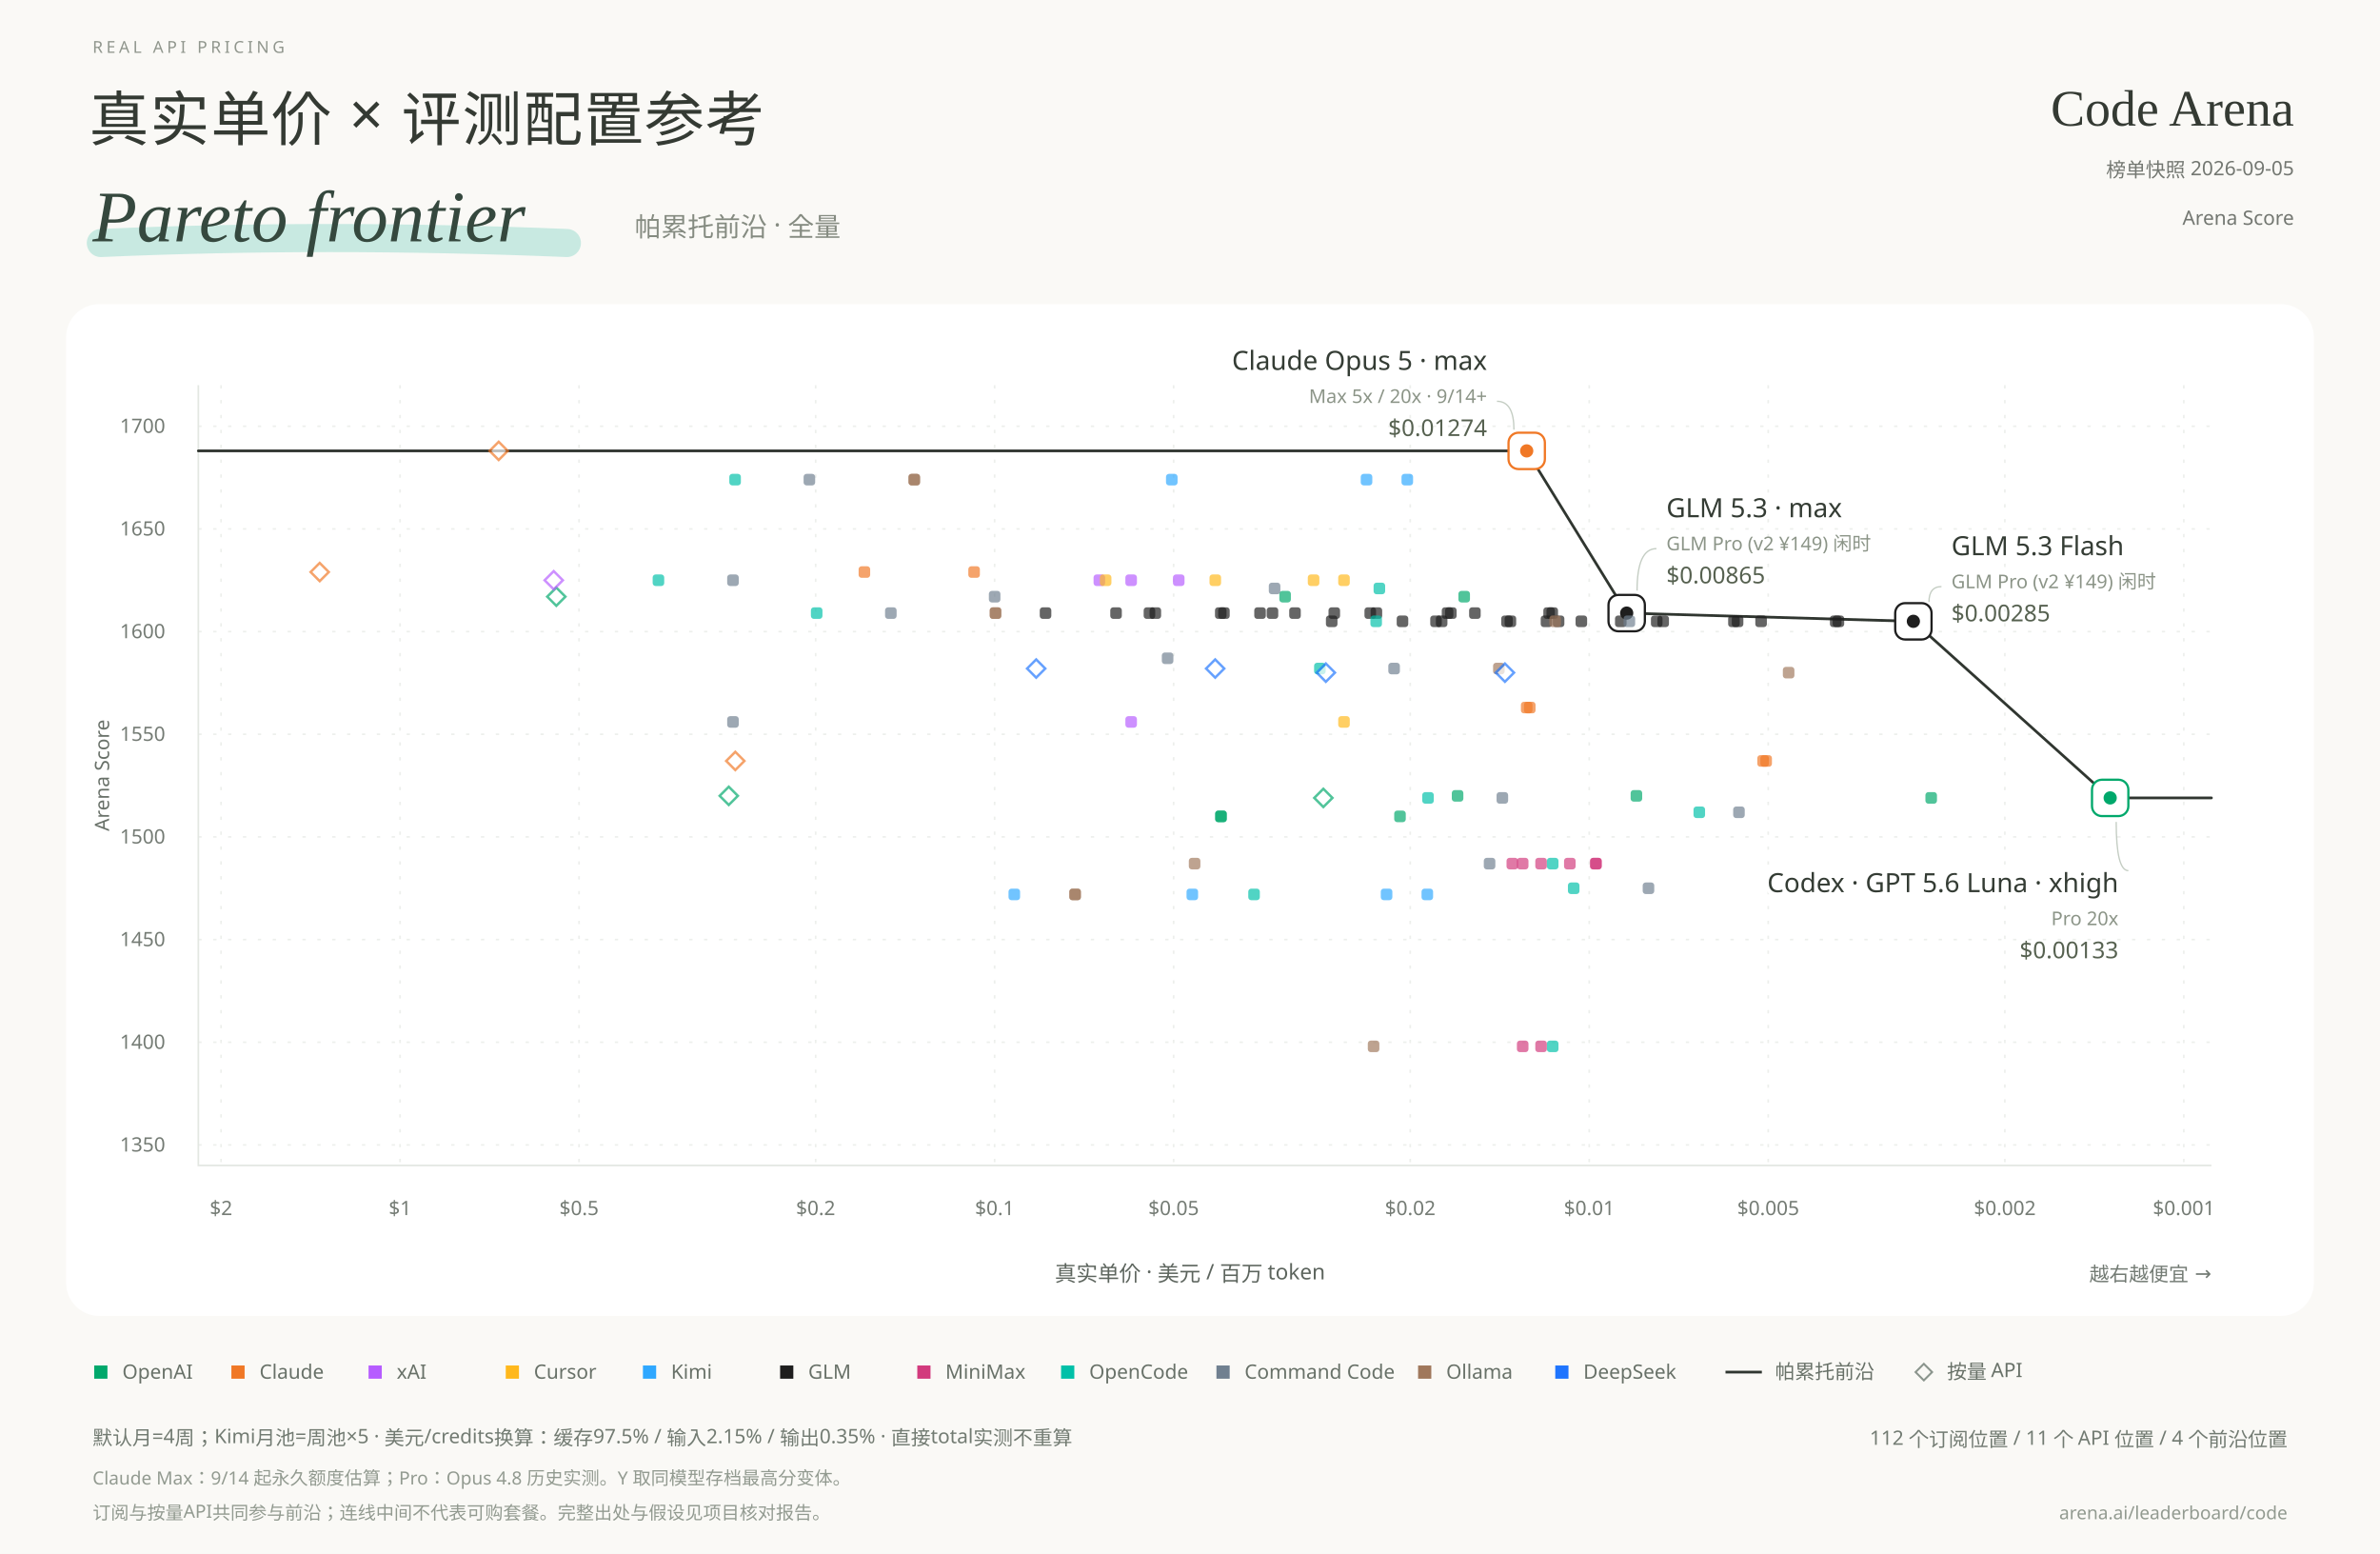
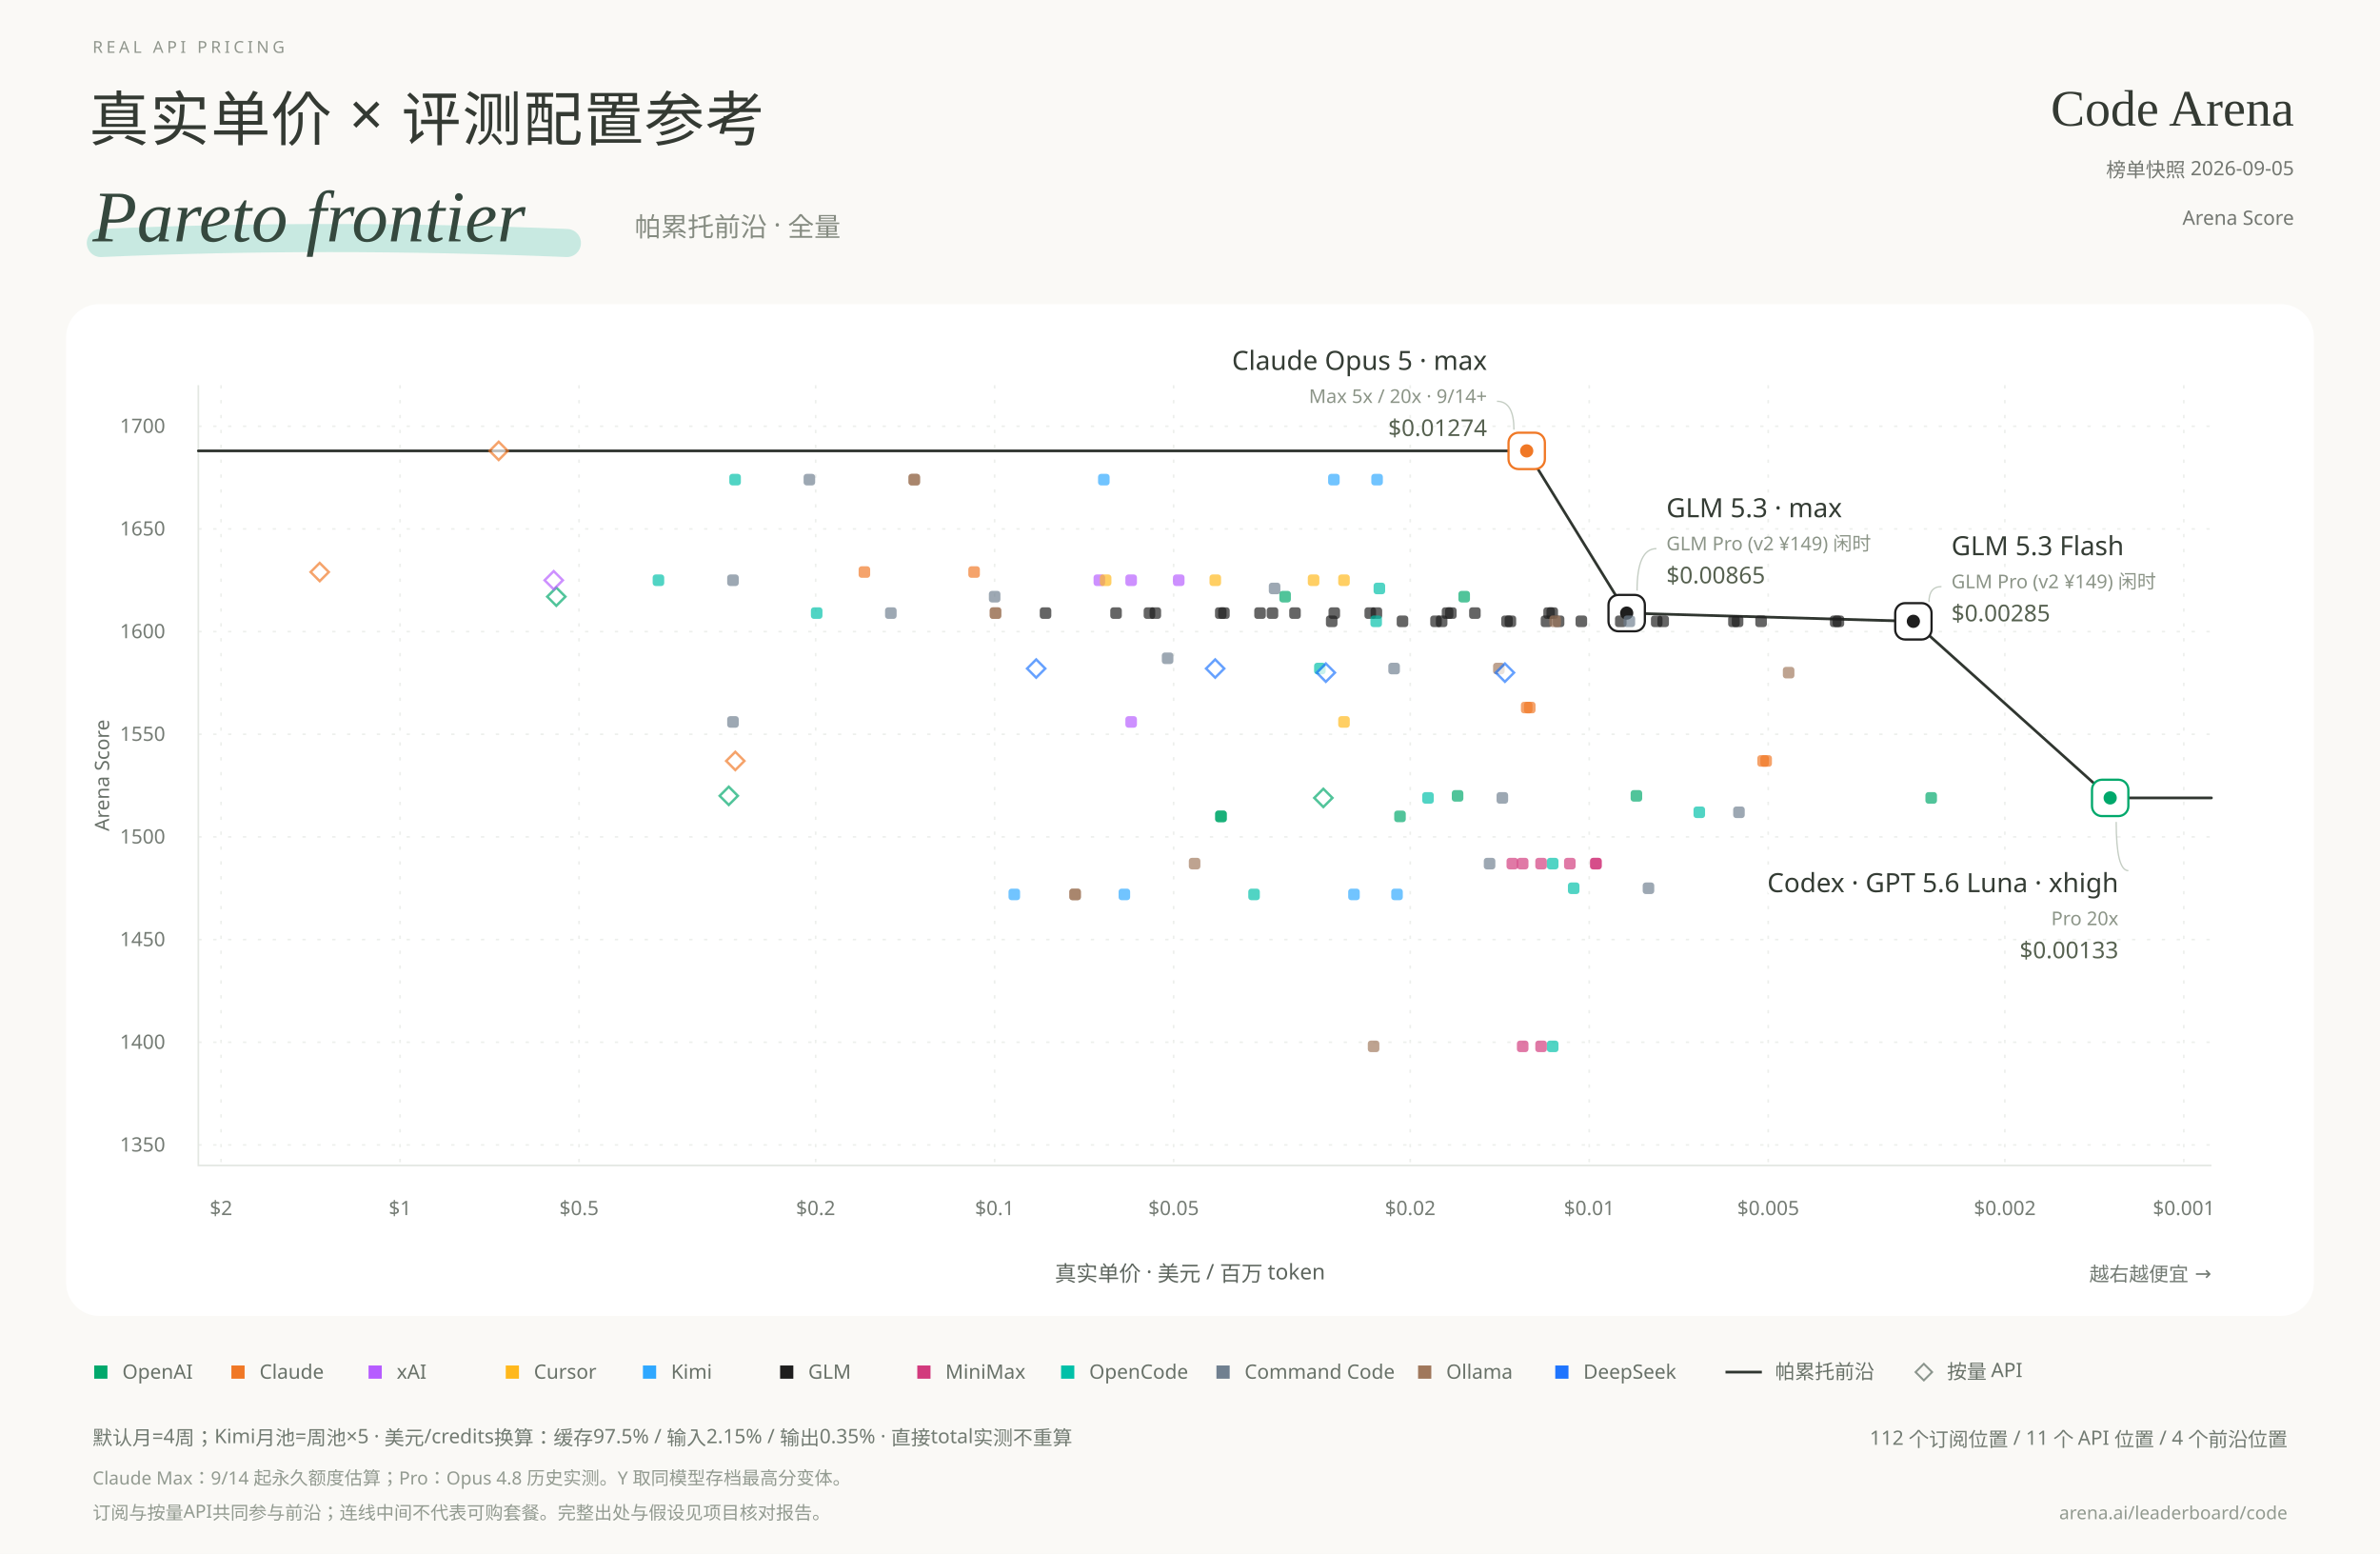
<svg xmlns="http://www.w3.org/2000/svg" width="1440" height="940" viewBox="0 0 1440 940" role="img" aria-labelledby="title desc">
  <style>text{font-family:"Microsoft YaHei","Segoe UI",sans-serif} .serif{font-family:"Times New Roman",serif} .number{font-family:"Segoe UI",sans-serif;font-variant-numeric:tabular-nums} .label-name{paint-order:stroke;stroke:#fff;stroke-width:5px;stroke-linejoin:round} .point:hover{opacity:1}</style>
  <rect width="1440" height="940" fill="#FAF9F6" />
  <text x="56.000" y="32.000" font-size="10" fill="#90968D" text-anchor="start" font-weight="400" letter-spacing="2.1">REAL API PRICING</text>
  <text x="54.000" y="85.000" font-size="36" fill="#343A33" text-anchor="start" font-weight="300" letter-spacing=".8">真实单价 × 评测配置参考</text>
  <path d="M61 147 Q197 141 343 147" stroke="#9FDDD0" stroke-width="17" stroke-linecap="round" opacity=".55" fill="none" />
  <text x="56.000" y="146.000" font-size="44" fill="#35483E" text-anchor="start" font-weight="400" class="serif" font-style="italic">Pareto frontier</text>
  <text x="384.000" y="143.000" font-size="16" fill="#858B81" text-anchor="start" font-weight="300">帕累托前沿 · 全量</text>
  <text x="1388.000" y="76.000" font-size="31" fill="#343A33" text-anchor="end" font-weight="400" class="serif">Code Arena</text>
  <text x="1388.000" y="107.000" font-size="12" fill="#737771" text-anchor="end" font-weight="400">榜单快照  2026-09-05</text>
  <text x="1388.000" y="136.000" font-size="12" fill="#737771" text-anchor="end" font-weight="400">Arena Score</text>
  <rect x="40" y="184" width="1360" height="612" rx="20" fill="#FFFFFF" />
  <path d="M1321.304 233V705" stroke="#E8EBE7" stroke-dasharray="2 7" opacity=".8" />
  <text x="1321.304" y="735.000" font-size="12" fill="#747B74" text-anchor="middle" font-weight="400" class="number">$0.001</text>
  <path d="M1213.008 233V705" stroke="#E8EBE7" stroke-dasharray="2 7" opacity=".8" />
  <text x="1213.008" y="735.000" font-size="12" fill="#747B74" text-anchor="middle" font-weight="400" class="number">$0.002</text>
  <path d="M1069.848 233V705" stroke="#E8EBE7" stroke-dasharray="2 7" opacity=".8" />
  <text x="1069.848" y="735.000" font-size="12" fill="#747B74" text-anchor="middle" font-weight="400" class="number">$0.005</text>
  <path d="M961.552 233V705" stroke="#E8EBE7" stroke-dasharray="2 7" opacity=".8" />
  <text x="961.552" y="735.000" font-size="12" fill="#747B74" text-anchor="middle" font-weight="400" class="number">$0.01</text>
  <path d="M853.255 233V705" stroke="#E8EBE7" stroke-dasharray="2 7" opacity=".8" />
  <text x="853.255" y="735.000" font-size="12" fill="#747B74" text-anchor="middle" font-weight="400" class="number">$0.02</text>
  <path d="M710.095 233V705" stroke="#E8EBE7" stroke-dasharray="2 7" opacity=".8" />
  <text x="710.095" y="735.000" font-size="12" fill="#747B74" text-anchor="middle" font-weight="400" class="number">$0.05</text>
  <path d="M601.799 233V705" stroke="#E8EBE7" stroke-dasharray="2 7" opacity=".8" />
  <text x="601.799" y="735.000" font-size="12" fill="#747B74" text-anchor="middle" font-weight="400" class="number">$0.1</text>
  <path d="M493.503 233V705" stroke="#E8EBE7" stroke-dasharray="2 7" opacity=".8" />
  <text x="493.503" y="735.000" font-size="12" fill="#747B74" text-anchor="middle" font-weight="400" class="number">$0.2</text>
  <path d="M350.343 233V705" stroke="#E8EBE7" stroke-dasharray="2 7" opacity=".8" />
  <text x="350.343" y="735.000" font-size="12" fill="#747B74" text-anchor="middle" font-weight="400" class="number">$0.5</text>
  <path d="M242.047 233V705" stroke="#E8EBE7" stroke-dasharray="2 7" opacity=".8" />
  <text x="242.047" y="735.000" font-size="12" fill="#747B74" text-anchor="middle" font-weight="400" class="number">$1</text>
  <path d="M133.751 233V705" stroke="#E8EBE7" stroke-dasharray="2 7" opacity=".8" />
  <text x="133.751" y="735.000" font-size="12" fill="#747B74" text-anchor="middle" font-weight="400" class="number">$2</text>
  <path d="M120 692.579H1338" stroke="#E8EBE7" stroke-dasharray="2 7" opacity=".8" />
  <text x="100.000" y="696.579" font-size="12" fill="#747B74" text-anchor="end" font-weight="400" class="number">1350</text>
  <path d="M120 630.474H1338" stroke="#E8EBE7" stroke-dasharray="2 7" opacity=".8" />
  <text x="100.000" y="634.474" font-size="12" fill="#747B74" text-anchor="end" font-weight="400" class="number">1400</text>
  <path d="M120 568.368H1338" stroke="#E8EBE7" stroke-dasharray="2 7" opacity=".8" />
  <text x="100.000" y="572.368" font-size="12" fill="#747B74" text-anchor="end" font-weight="400" class="number">1450</text>
  <path d="M120 506.263H1338" stroke="#E8EBE7" stroke-dasharray="2 7" opacity=".8" />
  <text x="100.000" y="510.263" font-size="12" fill="#747B74" text-anchor="end" font-weight="400" class="number">1500</text>
  <path d="M120 444.158H1338" stroke="#E8EBE7" stroke-dasharray="2 7" opacity=".8" />
  <text x="100.000" y="448.158" font-size="12" fill="#747B74" text-anchor="end" font-weight="400" class="number">1550</text>
  <path d="M120 382.053H1338" stroke="#E8EBE7" stroke-dasharray="2 7" opacity=".8" />
  <text x="100.000" y="386.053" font-size="12" fill="#747B74" text-anchor="end" font-weight="400" class="number">1600</text>
  <path d="M120 319.947H1338" stroke="#E8EBE7" stroke-dasharray="2 7" opacity=".8" />
  <text x="100.000" y="323.947" font-size="12" fill="#747B74" text-anchor="end" font-weight="400" class="number">1650</text>
  <path d="M120 257.842H1338" stroke="#E8EBE7" stroke-dasharray="2 7" opacity=".8" />
  <text x="100.000" y="261.842" font-size="12" fill="#747B74" text-anchor="end" font-weight="400" class="number">1700</text>
  <path d="M120 233V705H1338" fill="none" stroke="#E3E7E2" />
  <text x="66.000" y="469.000" font-size="12" fill="#697169" text-anchor="middle" font-weight="400" transform="rotate(-90 66 469.0)">Arena Score</text>
  <text x="720.000" y="775.000" font-size="13" fill="#5D655E" text-anchor="middle" font-weight="400">真实单价 · 美元 / 百万 token</text>
  <text x="1338.000" y="775.000" font-size="12" fill="#737B74" text-anchor="end" font-weight="400">越右越便宜 →</text>
  <path id="frontier" d="M120.000,272.747 L923.717,272.747 L984.210,370.874 L1157.672,375.842 L1276.748,482.663 L1338.000,482.663" fill="none" stroke="#303630" stroke-width="1.65" stroke-linecap="round" stroke-linejoin="round" />
  <g class="point" data-billing="subscription" data-frontier="false" data-price="0.03247" data-score="1617" data-x="777.545" data-y="360.937" transform="translate(777.545 360.937)">
    <rect x="-3.5" y="-3.5" width="7" height="7" rx="1.8" fill="#00A86B" opacity=".68" />
  </g>
  <g class="point" data-billing="subscription" data-frontier="false" data-price="0.01623" data-score="1617" data-x="885.889" data-y="360.937" transform="translate(885.889 360.937)">
    <rect x="-3.5" y="-3.5" width="7" height="7" rx="1.8" fill="#00A86B" opacity=".68" />
  </g>
  <g class="point" data-billing="subscription" data-frontier="false" data-price="0.00266" data-score="1519" data-x="1168.452" data-y="482.663" transform="translate(1168.452 482.663)">
    <rect x="-3.5" y="-3.5" width="7" height="7" rx="1.8" fill="#00A86B" opacity=".68" />
  </g>
  <g class="point" data-billing="subscription" data-frontier="true" data-price="0.00133" data-score="1519" data-x="1276.748" data-y="482.663" transform="translate(1276.748 482.663)">
    <rect x="-11" y="-11" width="22" height="22" rx="6" fill="#FFF" stroke="#00A86B" stroke-width="1.35" />
    <circle r="4" fill="#00A86B" />
  </g>
  <g class="point" data-billing="subscription" data-frontier="false" data-price="0.01259" data-score="1563" data-x="925.567" data-y="428.011" transform="translate(925.567 428.011)">
    <rect x="-3.5" y="-3.5" width="7" height="7" rx="1.8" fill="#F07826" opacity=".68" />
  </g>
  <g class="point" data-billing="subscription" data-frontier="true" data-price="0.01274" data-score="1688" data-x="923.717" data-y="272.747" transform="translate(923.717 272.747)">
    <rect x="-11" y="-11" width="22" height="22" rx="6" fill="#FFF" stroke="#F07826" stroke-width="1.35" />
    <circle r="4" fill="#F07826" />
  </g>
  <g class="point" data-billing="subscription" data-frontier="false" data-price="0.05894" data-score="1625" data-x="684.395" data-y="351.000" transform="translate(684.395 351.000)">
    <rect x="-3.5" y="-3.5" width="7" height="7" rx="1.8" fill="#B65CFF" opacity=".68" />
  </g>
  <g class="point" data-billing="subscription" data-frontier="false" data-price="0.04902" data-score="1625" data-x="713.188" data-y="351.000" transform="translate(713.188 351.000)">
    <rect x="-3.5" y="-3.5" width="7" height="7" rx="1.8" fill="#B65CFF" opacity=".68" />
  </g>
  <g class="point" data-billing="subscription" data-frontier="false" data-price="0.06667" data-score="1625" data-x="665.141" data-y="351.000" transform="translate(665.141 351.000)">
    <rect x="-3.5" y="-3.5" width="7" height="7" rx="1.8" fill="#B65CFF" opacity=".68" />
  </g>
  <g class="point" data-billing="subscription" data-frontier="false" data-price="0.02585" data-score="1625" data-x="813.168" data-y="351.000" transform="translate(813.168 351.000)">
    <rect x="-3.5" y="-3.5" width="7" height="7" rx="1.8" fill="#FFB81C" opacity=".68" />
  </g>
  <g class="point" data-billing="subscription" data-frontier="false" data-price="0.06506" data-score="1625" data-x="668.960" data-y="351.000" transform="translate(668.960 351.000)">
    <rect x="-3.5" y="-3.5" width="7" height="7" rx="1.8" fill="#FFB81C" opacity=".68" />
  </g>
  <g class="point" data-billing="subscription" data-frontier="false" data-price="0.04255" data-score="1625" data-x="735.303" data-y="351.000" transform="translate(735.303 351.000)">
    <rect x="-3.5" y="-3.5" width="7" height="7" rx="1.8" fill="#FFB81C" opacity=".68" />
  </g>
  <g class="point" data-billing="subscription" data-frontier="false" data-price="0.02908" data-score="1625" data-x="794.772" data-y="351.000" transform="translate(794.772 351.000)">
    <rect x="-3.5" y="-3.5" width="7" height="7" rx="1.8" fill="#FFB81C" opacity=".68" />
  </g>
-   <g class="point" data-billing="subscription" data-frontier="false" data-price="0.02023" data-score="1674" data-x="851.469" data-y="290.137" transform="translate(851.469 290.137)">
-     <rect x="-3.5" y="-3.5" width="7" height="7" rx="1.8" fill="#2FA8FF" opacity=".68" />
-   </g>
-   <g class="point" data-billing="subscription" data-frontier="false" data-price="0.05036" data-score="1674" data-x="708.975" data-y="290.137" transform="translate(708.975 290.137)">
-     <rect x="-3.5" y="-3.5" width="7" height="7" rx="1.8" fill="#2FA8FF" opacity=".68" />
-   </g>
-   <g class="point" data-billing="subscription" data-frontier="false" data-price="0.02369" data-score="1674" data-x="826.801" data-y="290.137" transform="translate(826.801 290.137)">
-     <rect x="-3.5" y="-3.5" width="7" height="7" rx="1.8" fill="#2FA8FF" opacity=".68" />
-   </g>
-   <g class="point" data-billing="subscription" data-frontier="false" data-price="0.01872" data-score="1472" data-x="863.589" data-y="541.042" transform="translate(863.589 541.042)">
-     <rect x="-3.5" y="-3.5" width="7" height="7" rx="1.8" fill="#2FA8FF" opacity=".68" />
-   </g>
-   <g class="point" data-billing="subscription" data-frontier="false" data-price="0.04651" data-score="1472" data-x="721.400" data-y="541.042" transform="translate(721.400 541.042)">
+   <g class="point" data-billing="subscription" data-frontier="false" data-price="0.02688" data-score="1674" data-x="807.063" data-y="290.137" transform="translate(807.063 290.137)">
+     <rect x="-3.5" y="-3.5" width="7" height="7" rx="1.8" fill="#2FA8FF" opacity=".68" />
+   </g>
+   <g class="point" data-billing="subscription" data-frontier="false" data-price="0.06552" data-score="1674" data-x="667.859" data-y="290.137" transform="translate(667.859 290.137)">
+     <rect x="-3.5" y="-3.5" width="7" height="7" rx="1.8" fill="#2FA8FF" opacity=".68" />
+   </g>
+   <g class="point" data-billing="subscription" data-frontier="false" data-price="0.02274" data-score="1674" data-x="833.195" data-y="290.137" transform="translate(833.195 290.137)">
+     <rect x="-3.5" y="-3.5" width="7" height="7" rx="1.8" fill="#2FA8FF" opacity=".68" />
+   </g>
+   <g class="point" data-billing="subscription" data-frontier="false" data-price="0.02487" data-score="1472" data-x="819.206" data-y="541.042" transform="translate(819.206 541.042)">
+     <rect x="-3.5" y="-3.5" width="7" height="7" rx="1.8" fill="#2FA8FF" opacity=".68" />
+   </g>
+   <g class="point" data-billing="subscription" data-frontier="false" data-price="0.06051" data-score="1472" data-x="680.287" data-y="541.042" transform="translate(680.287 541.042)">
    <rect x="-3.5" y="-3.5" width="7" height="7" rx="1.8" fill="#2FA8FF" opacity=".68" />
  </g>
  <g class="point" data-billing="subscription" data-frontier="false" data-price="0.09267" data-score="1472" data-x="613.693" data-y="541.042" transform="translate(613.693 541.042)">
    <rect x="-3.5" y="-3.5" width="7" height="7" rx="1.8" fill="#2FA8FF" opacity=".68" />
  </g>
-   <g class="point" data-billing="subscription" data-frontier="false" data-price="0.02192" data-score="1472" data-x="838.933" data-y="541.042" transform="translate(838.933 541.042)">
+   <g class="point" data-billing="subscription" data-frontier="false" data-price="0.02105" data-score="1472" data-x="845.261" data-y="541.042" transform="translate(845.261 541.042)">
    <rect x="-3.5" y="-3.5" width="7" height="7" rx="1.8" fill="#2FA8FF" opacity=".68" />
  </g>
  <g class="point" data-billing="subscription" data-frontier="false" data-price="0.08211" data-score="1609" data-x="632.595" data-y="370.874" transform="translate(632.595 370.874)">
    <rect x="-3.5" y="-3.5" width="7" height="7" rx="1.8" fill="#1E1E1E" opacity=".68" />
  </g>
  <g class="point" data-billing="subscription" data-frontier="false" data-price="0.05491" data-score="1609" data-x="695.460" data-y="370.874" transform="translate(695.460 370.874)">
    <rect x="-3.5" y="-3.5" width="7" height="7" rx="1.8" fill="#1E1E1E" opacity=".68" />
  </g>
  <g class="point" data-billing="subscription" data-frontier="false" data-price="0.04115" data-score="1609" data-x="740.531" data-y="370.874" transform="translate(740.531 370.874)">
    <rect x="-3.5" y="-3.5" width="7" height="7" rx="1.8" fill="#1E1E1E" opacity=".68" />
  </g>
  <g class="point" data-billing="subscription" data-frontier="false" data-price="0.02711" data-score="1605" data-x="805.732" data-y="375.842" transform="translate(805.732 375.842)">
    <rect x="-3.5" y="-3.5" width="7" height="7" rx="1.8" fill="#1E1E1E" opacity=".68" />
  </g>
  <g class="point" data-billing="subscription" data-frontier="false" data-price="0.0181" data-score="1605" data-x="868.851" data-y="375.842" transform="translate(868.851 375.842)">
    <rect x="-3.5" y="-3.5" width="7" height="7" rx="1.8" fill="#1E1E1E" opacity=".68" />
  </g>
  <g class="point" data-billing="subscription" data-frontier="false" data-price="0.01357" data-score="1605" data-x="913.856" data-y="375.842" transform="translate(913.856 375.842)">
    <rect x="-3.5" y="-3.5" width="7" height="7" rx="1.8" fill="#1E1E1E" opacity=".68" />
  </g>
  <g class="point" data-billing="subscription" data-frontier="false" data-price="0.0341" data-score="1609" data-x="769.892" data-y="370.874" transform="translate(769.892 370.874)">
    <rect x="-3.5" y="-3.5" width="7" height="7" rx="1.8" fill="#1E1E1E" opacity=".68" />
  </g>
  <g class="point" data-billing="subscription" data-frontier="false" data-price="0.0228" data-score="1609" data-x="832.784" data-y="370.874" transform="translate(832.784 370.874)">
    <rect x="-3.5" y="-3.5" width="7" height="7" rx="1.8" fill="#1E1E1E" opacity=".68" />
  </g>
  <g class="point" data-billing="subscription" data-frontier="false" data-price="0.01709" data-score="1609" data-x="877.822" data-y="370.874" transform="translate(877.822 370.874)">
    <rect x="-3.5" y="-3.5" width="7" height="7" rx="1.8" fill="#1E1E1E" opacity=".68" />
  </g>
  <g class="point" data-billing="subscription" data-frontier="false" data-price="0.01126" data-score="1605" data-x="943.010" data-y="375.842" transform="translate(943.010 375.842)">
    <rect x="-3.5" y="-3.5" width="7" height="7" rx="1.8" fill="#1E1E1E" opacity=".68" />
  </g>
  <g class="point" data-billing="subscription" data-frontier="false" data-price="0.00751" data-score="1605" data-x="1006.290" data-y="375.842" transform="translate(1006.290 375.842)">
    <rect x="-3.5" y="-3.5" width="7" height="7" rx="1.8" fill="#1E1E1E" opacity=".68" />
  </g>
  <g class="point" data-billing="subscription" data-frontier="false" data-price="0.00563" data-score="1605" data-x="1051.307" data-y="375.842" transform="translate(1051.307 375.842)">
    <rect x="-3.5" y="-3.5" width="7" height="7" rx="1.8" fill="#1E1E1E" opacity=".68" />
  </g>
  <g class="point" data-billing="subscription" data-frontier="false" data-price="0.06249" data-score="1609" data-x="675.257" data-y="370.874" transform="translate(675.257 370.874)">
    <rect x="-3.5" y="-3.5" width="7" height="7" rx="1.8" fill="#1E1E1E" opacity=".68" />
  </g>
  <g class="point" data-billing="subscription" data-frontier="false" data-price="0.04166" data-score="1609" data-x="738.606" data-y="370.874" transform="translate(738.606 370.874)">
    <rect x="-3.5" y="-3.5" width="7" height="7" rx="1.8" fill="#1E1E1E" opacity=".68" />
  </g>
  <g class="point" data-billing="subscription" data-frontier="false" data-price="0.03125" data-score="1609" data-x="783.528" data-y="370.874" transform="translate(783.528 370.874)">
    <rect x="-3.5" y="-3.5" width="7" height="7" rx="1.8" fill="#1E1E1E" opacity=".68" />
  </g>
  <g class="point" data-billing="subscription" data-frontier="false" data-price="0.02061" data-score="1605" data-x="848.561" data-y="375.842" transform="translate(848.561 375.842)">
    <rect x="-3.5" y="-3.5" width="7" height="7" rx="1.8" fill="#1E1E1E" opacity=".68" />
  </g>
  <g class="point" data-billing="subscription" data-frontier="false" data-price="0.01375" data-score="1605" data-x="911.797" data-y="375.842" transform="translate(911.797 375.842)">
    <rect x="-3.5" y="-3.5" width="7" height="7" rx="1.8" fill="#1E1E1E" opacity=".68" />
  </g>
  <g class="point" data-billing="subscription" data-frontier="false" data-price="0.01031" data-score="1605" data-x="956.782" data-y="375.842" transform="translate(956.782 375.842)">
    <rect x="-3.5" y="-3.5" width="7" height="7" rx="1.8" fill="#1E1E1E" opacity=".68" />
  </g>
  <g class="point" data-billing="subscription" data-frontier="false" data-price="0.01731" data-score="1609" data-x="875.824" data-y="370.874" transform="translate(875.824 370.874)">
    <rect x="-3.5" y="-3.5" width="7" height="7" rx="1.8" fill="#1E1E1E" opacity=".68" />
  </g>
  <g class="point" data-billing="subscription" data-frontier="false" data-price="0.01154" data-score="1609" data-x="939.173" data-y="370.874" transform="translate(939.173 370.874)">
    <rect x="-3.5" y="-3.5" width="7" height="7" rx="1.8" fill="#1E1E1E" opacity=".68" />
  </g>
  <g class="point" data-billing="subscription" data-frontier="true" data-price="0.00865" data-score="1609" data-x="984.210" data-y="370.874" transform="translate(984.210 370.874)">
    <rect x="-11" y="-11" width="22" height="22" rx="6" fill="#FFF" stroke="#1E1E1E" stroke-width="1.35" />
    <circle r="4" fill="#1E1E1E" />
  </g>
  <g class="point" data-billing="subscription" data-frontier="false" data-price="0.00571" data-score="1605" data-x="1049.102" data-y="375.842" transform="translate(1049.102 375.842)">
    <rect x="-3.5" y="-3.5" width="7" height="7" rx="1.8" fill="#1E1E1E" opacity=".68" />
  </g>
  <g class="point" data-billing="subscription" data-frontier="false" data-price="0.00381" data-score="1605" data-x="1112.315" data-y="375.842" transform="translate(1112.315 375.842)">
    <rect x="-3.5" y="-3.5" width="7" height="7" rx="1.8" fill="#1E1E1E" opacity=".68" />
  </g>
  <g class="point" data-billing="subscription" data-frontier="true" data-price="0.00285" data-score="1605" data-x="1157.672" data-y="375.842" transform="translate(1157.672 375.842)">
    <rect x="-11" y="-11" width="22" height="22" rx="6" fill="#FFF" stroke="#1E1E1E" stroke-width="1.35" />
    <circle r="4" fill="#1E1E1E" />
  </g>
  <g class="point" data-billing="subscription" data-frontier="false" data-price="0.05367" data-score="1609" data-x="699.029" data-y="370.874" transform="translate(699.029 370.874)">
    <rect x="-3.5" y="-3.5" width="7" height="7" rx="1.8" fill="#1E1E1E" opacity=".68" />
  </g>
  <g class="point" data-billing="subscription" data-frontier="false" data-price="0.03578" data-score="1609" data-x="762.378" data-y="370.874" transform="translate(762.378 370.874)">
    <rect x="-3.5" y="-3.5" width="7" height="7" rx="1.8" fill="#1E1E1E" opacity=".68" />
  </g>
  <g class="point" data-billing="subscription" data-frontier="false" data-price="0.02684" data-score="1609" data-x="807.296" data-y="370.874" transform="translate(807.296 370.874)">
    <rect x="-3.5" y="-3.5" width="7" height="7" rx="1.8" fill="#1E1E1E" opacity=".68" />
  </g>
  <g class="point" data-billing="subscription" data-frontier="false" data-price="0.01771" data-score="1605" data-x="872.254" data-y="375.842" transform="translate(872.254 375.842)">
    <rect x="-3.5" y="-3.5" width="7" height="7" rx="1.8" fill="#1E1E1E" opacity=".68" />
  </g>
  <g class="point" data-billing="subscription" data-frontier="false" data-price="0.0118" data-score="1605" data-x="935.692" data-y="375.842" transform="translate(935.692 375.842)">
    <rect x="-3.5" y="-3.5" width="7" height="7" rx="1.8" fill="#1E1E1E" opacity=".68" />
  </g>
  <g class="point" data-billing="subscription" data-frontier="false" data-price="0.00885" data-score="1605" data-x="980.639" data-y="375.842" transform="translate(980.639 375.842)">
    <rect x="-3.5" y="-3.5" width="7" height="7" rx="1.8" fill="#1E1E1E" opacity=".68" />
  </g>
  <g class="point" data-billing="subscription" data-frontier="false" data-price="0.02335" data-score="1609" data-x="829.059" data-y="370.874" transform="translate(829.059 370.874)">
    <rect x="-3.5" y="-3.5" width="7" height="7" rx="1.8" fill="#1E1E1E" opacity=".68" />
  </g>
  <g class="point" data-billing="subscription" data-frontier="false" data-price="0.01557" data-score="1609" data-x="892.375" data-y="370.874" transform="translate(892.375 370.874)">
    <rect x="-3.5" y="-3.5" width="7" height="7" rx="1.8" fill="#1E1E1E" opacity=".68" />
  </g>
  <g class="point" data-billing="subscription" data-frontier="false" data-price="0.01168" data-score="1609" data-x="937.289" data-y="370.874" transform="translate(937.289 370.874)">
    <rect x="-3.5" y="-3.5" width="7" height="7" rx="1.8" fill="#1E1E1E" opacity=".68" />
  </g>
  <g class="point" data-billing="subscription" data-frontier="false" data-price="0.0077" data-score="1605" data-x="1002.387" data-y="375.842" transform="translate(1002.387 375.842)">
    <rect x="-3.5" y="-3.5" width="7" height="7" rx="1.8" fill="#1E1E1E" opacity=".68" />
  </g>
  <g class="point" data-billing="subscription" data-frontier="false" data-price="0.00514" data-score="1605" data-x="1065.533" data-y="375.842" transform="translate(1065.533 375.842)">
    <rect x="-3.5" y="-3.5" width="7" height="7" rx="1.8" fill="#1E1E1E" opacity=".68" />
  </g>
  <g class="point" data-billing="subscription" data-frontier="false" data-price="0.00385" data-score="1605" data-x="1110.683" data-y="375.842" transform="translate(1110.683 375.842)">
    <rect x="-3.5" y="-3.5" width="7" height="7" rx="1.8" fill="#1E1E1E" opacity=".68" />
  </g>
  <g class="point" data-billing="subscription" data-frontier="false" data-price="0.01205" data-score="1487" data-x="932.416" data-y="522.411" transform="translate(932.416 522.411)">
    <rect x="-3.5" y="-3.5" width="7" height="7" rx="1.8" fill="#D23A7D" opacity=".68" />
  </g>
  <g class="point" data-billing="subscription" data-frontier="false" data-price="0.00975" data-score="1487" data-x="965.507" data-y="522.411" transform="translate(965.507 522.411)">
    <rect x="-3.5" y="-3.5" width="7" height="7" rx="1.8" fill="#D23A7D" opacity=".68" />
  </g>
  <g class="point" data-billing="subscription" data-frontier="false" data-price="0.00974" data-score="1487" data-x="965.667" data-y="522.411" transform="translate(965.667 522.411)">
    <rect x="-3.5" y="-3.5" width="7" height="7" rx="1.8" fill="#D23A7D" opacity=".68" />
  </g>
  <g class="point" data-billing="subscription" data-frontier="false" data-price="0.01294" data-score="1487" data-x="921.283" data-y="522.411" transform="translate(921.283 522.411)">
    <rect x="-3.5" y="-3.5" width="7" height="7" rx="1.8" fill="#D23A7D" opacity=".68" />
  </g>
  <g class="point" data-billing="subscription" data-frontier="false" data-price="0.01078" data-score="1487" data-x="949.817" data-y="522.411" transform="translate(949.817 522.411)">
    <rect x="-3.5" y="-3.5" width="7" height="7" rx="1.8" fill="#D23A7D" opacity=".68" />
  </g>
  <g class="point" data-billing="subscription" data-frontier="false" data-price="0.01347" data-score="1487" data-x="915.011" data-y="522.411" transform="translate(915.011 522.411)">
    <rect x="-3.5" y="-3.5" width="7" height="7" rx="1.8" fill="#D23A7D" opacity=".68" />
  </g>
  <g class="point" data-billing="subscription" data-frontier="false" data-price="0.36765" data-score="1625" data-x="398.383" data-y="351.000" transform="translate(398.383 351.000)">
    <rect x="-3.5" y="-3.5" width="7" height="7" rx="1.8" fill="#00C0A8" opacity=".68" />
  </g>
  <g class="point" data-billing="subscription" data-frontier="false" data-price="0.01867" data-score="1519" data-x="864.007" data-y="482.663" transform="translate(864.007 482.663)">
    <rect x="-3.5" y="-3.5" width="7" height="7" rx="1.8" fill="#00C0A8" opacity=".68" />
  </g>
  <g class="point" data-billing="subscription" data-frontier="false" data-price="0.02282" data-score="1605" data-x="832.647" data-y="375.842" transform="translate(832.647 375.842)">
    <rect x="-3.5" y="-3.5" width="7" height="7" rx="1.8" fill="#00C0A8" opacity=".68" />
  </g>
  <g class="point" data-billing="subscription" data-frontier="false" data-price="0.1992" data-score="1609" data-x="494.129" data-y="370.874" transform="translate(494.129 370.874)">
    <rect x="-3.5" y="-3.5" width="7" height="7" rx="1.8" fill="#00C0A8" opacity=".68" />
  </g>
  <g class="point" data-billing="subscription" data-frontier="false" data-price="0.27322" data-score="1674" data-x="444.763" data-y="290.137" transform="translate(444.763 290.137)">
    <rect x="-3.5" y="-3.5" width="7" height="7" rx="1.8" fill="#00C0A8" opacity=".68" />
  </g>
  <g class="point" data-billing="subscription" data-frontier="false" data-price="0.03662" data-score="1472" data-x="758.753" data-y="541.042" transform="translate(758.753 541.042)">
    <rect x="-3.5" y="-3.5" width="7" height="7" rx="1.8" fill="#00C0A8" opacity=".68" />
  </g>
  <g class="point" data-billing="subscription" data-frontier="false" data-price="0.01062" data-score="1475" data-x="952.153" data-y="537.316" transform="translate(952.153 537.316)">
    <rect x="-3.5" y="-3.5" width="7" height="7" rx="1.8" fill="#00C0A8" opacity=".68" />
  </g>
  <g class="point" data-billing="subscription" data-frontier="false" data-price="0.01152" data-score="1487" data-x="939.444" data-y="522.411" transform="translate(939.444 522.411)">
    <rect x="-3.5" y="-3.5" width="7" height="7" rx="1.8" fill="#00C0A8" opacity=".68" />
  </g>
  <g class="point" data-billing="subscription" data-frontier="false" data-price="0.01152" data-score="1398" data-x="939.444" data-y="632.958" transform="translate(939.444 632.958)">
    <rect x="-3.5" y="-3.5" width="7" height="7" rx="1.8" fill="#00C0A8" opacity=".68" />
  </g>
  <g class="point" data-billing="subscription" data-frontier="false" data-price="0.02838" data-score="1582" data-x="798.579" data-y="404.411" transform="translate(798.579 404.411)">
    <rect x="-3.5" y="-3.5" width="7" height="7" rx="1.8" fill="#00C0A8" opacity=".68" />
  </g>
  <g class="point" data-billing="subscription" data-frontier="false" data-price="0.02254" data-score="1621" data-x="834.576" data-y="355.968" transform="translate(834.576 355.968)">
    <rect x="-3.5" y="-3.5" width="7" height="7" rx="1.8" fill="#00C0A8" opacity=".68" />
  </g>
  <g class="point" data-billing="subscription" data-frontier="false" data-price="0.00653" data-score="1512" data-x="1028.137" data-y="491.358" transform="translate(1028.137 491.358)">
    <rect x="-3.5" y="-3.5" width="7" height="7" rx="1.8" fill="#00C0A8" opacity=".68" />
  </g>
  <g class="point" data-billing="subscription" data-frontier="false" data-price="0.1" data-score="1617" data-x="601.799" data-y="360.937" transform="translate(601.799 360.937)">
    <rect x="-3.5" y="-3.5" width="7" height="7" rx="1.8" fill="#708090" opacity=".68" />
  </g>
  <g class="point" data-billing="subscription" data-frontier="false" data-price="0.0056" data-score="1512" data-x="1052.141" data-y="491.358" transform="translate(1052.141 491.358)">
    <rect x="-3.5" y="-3.5" width="7" height="7" rx="1.8" fill="#708090" opacity=".68" />
  </g>
  <g class="point" data-billing="subscription" data-frontier="false" data-price="0.01471" data-score="1487" data-x="901.253" data-y="522.411" transform="translate(901.253 522.411)">
    <rect x="-3.5" y="-3.5" width="7" height="7" rx="1.8" fill="#708090" opacity=".68" />
  </g>
  <g class="point" data-billing="subscription" data-frontier="false" data-price="0.00856" data-score="1605" data-x="985.844" data-y="375.842" transform="translate(985.844 375.842)">
    <rect x="-3.5" y="-3.5" width="7" height="7" rx="1.8" fill="#708090" opacity=".68" />
  </g>
  <g class="point" data-billing="subscription" data-frontier="false" data-price="0.02129" data-score="1582" data-x="843.490" data-y="404.411" transform="translate(843.490 404.411)">
    <rect x="-3.5" y="-3.5" width="7" height="7" rx="1.8" fill="#708090" opacity=".68" />
  </g>
  <g class="point" data-billing="subscription" data-frontier="false" data-price="0.014" data-score="1519" data-x="908.982" data-y="482.663" transform="translate(908.982 482.663)">
    <rect x="-3.5" y="-3.5" width="7" height="7" rx="1.8" fill="#708090" opacity=".68" />
  </g>
  <g class="point" data-billing="subscription" data-frontier="false" data-price="0.00795" data-score="1475" data-x="997.395" data-y="537.316" transform="translate(997.395 537.316)">
    <rect x="-3.5" y="-3.5" width="7" height="7" rx="1.8" fill="#708090" opacity=".68" />
  </g>
  <g class="point" data-billing="subscription" data-frontier="false" data-price="0.03382" data-score="1621" data-x="771.180" data-y="355.968" transform="translate(771.180 355.968)">
    <rect x="-3.5" y="-3.5" width="7" height="7" rx="1.8" fill="#708090" opacity=".68" />
  </g>
  <g class="point" data-billing="subscription" data-frontier="false" data-price="0.14948" data-score="1609" data-x="538.993" data-y="370.874" transform="translate(538.993 370.874)">
    <rect x="-3.5" y="-3.5" width="7" height="7" rx="1.8" fill="#708090" opacity=".68" />
  </g>
  <g class="point" data-billing="subscription" data-frontier="false" data-price="0.20492" data-score="1674" data-x="489.706" data-y="290.137" transform="translate(489.706 290.137)">
    <rect x="-3.5" y="-3.5" width="7" height="7" rx="1.8" fill="#708090" opacity=".68" />
  </g>
  <g class="point" data-billing="subscription" data-frontier="false" data-price="0.27548" data-score="1556" data-x="443.476" data-y="436.705" transform="translate(443.476 436.705)">
    <rect x="-3.5" y="-3.5" width="7" height="7" rx="1.8" fill="#708090" opacity=".68" />
  </g>
  <g class="point" data-billing="subscription" data-frontier="false" data-price="0.27548" data-score="1625" data-x="443.476" data-y="351.000" transform="translate(443.476 351.000)">
    <rect x="-3.5" y="-3.5" width="7" height="7" rx="1.8" fill="#708090" opacity=".68" />
  </g>
  <g class="point" data-billing="subscription" data-frontier="false" data-price="0.05118" data-score="1587" data-x="706.451" data-y="398.200" transform="translate(706.451 398.200)">
    <rect x="-3.5" y="-3.5" width="7" height="7" rx="1.8" fill="#708090" opacity=".68" />
  </g>
  <g class="point" data-billing="subscription" data-frontier="false" data-price="0.00462" data-score="1580" data-x="1082.197" data-y="406.895" transform="translate(1082.197 406.895)">
    <rect x="-3.5" y="-3.5" width="7" height="7" rx="1.8" fill="#A0785C" opacity=".68" />
  </g>
  <g class="point" data-billing="subscription" data-frontier="false" data-price="0.01419" data-score="1582" data-x="906.876" data-y="404.411" transform="translate(906.876 404.411)">
    <rect x="-3.5" y="-3.5" width="7" height="7" rx="1.8" fill="#A0785C" opacity=".68" />
  </g>
  <g class="point" data-billing="subscription" data-frontier="false" data-price="0.09965" data-score="1609" data-x="602.347" data-y="370.874" transform="translate(602.347 370.874)">
    <rect x="-3.5" y="-3.5" width="7" height="7" rx="1.8" fill="#A0785C" opacity=".68" />
  </g>
  <g class="point" data-billing="subscription" data-frontier="false" data-price="0.01141" data-score="1605" data-x="940.943" data-y="375.842" transform="translate(940.943 375.842)">
    <rect x="-3.5" y="-3.5" width="7" height="7" rx="1.8" fill="#A0785C" opacity=".68" />
  </g>
  <g class="point" data-billing="subscription" data-frontier="false" data-price="0.13652" data-score="1674" data-x="553.162" data-y="290.137" transform="translate(553.162 290.137)">
    <rect x="-3.5" y="-3.5" width="7" height="7" rx="1.8" fill="#A0785C" opacity=".68" />
  </g>
  <g class="point" data-billing="subscription" data-frontier="false" data-price="0.07323" data-score="1472" data-x="650.478" data-y="541.042" transform="translate(650.478 541.042)">
    <rect x="-3.5" y="-3.5" width="7" height="7" rx="1.8" fill="#A0785C" opacity=".68" />
  </g>
  <g class="point" data-billing="subscription" data-frontier="false" data-price="0.0461" data-score="1487" data-x="722.784" data-y="522.411" transform="translate(722.784 522.411)">
    <rect x="-3.5" y="-3.5" width="7" height="7" rx="1.8" fill="#A0785C" opacity=".68" />
  </g>
  <g class="point" data-billing="subscription" data-frontier="false" data-price="0.02305" data-score="1398" data-x="831.080" data-y="632.958" transform="translate(831.080 632.958)">
    <rect x="-3.5" y="-3.5" width="7" height="7" rx="1.8" fill="#A0785C" opacity=".68" />
  </g>
  <g class="point" data-billing="subscription" data-frontier="false" data-price="0.09967" data-score="1609" data-x="602.316" data-y="370.874" transform="translate(602.316 370.874)">
    <rect x="-3.5" y="-3.5" width="7" height="7" rx="1.8" fill="#A0785C" opacity=".68" />
  </g>
  <g class="point" data-billing="subscription" data-frontier="false" data-price="0.1365" data-score="1674" data-x="553.185" data-y="290.137" transform="translate(553.185 290.137)">
    <rect x="-3.5" y="-3.5" width="7" height="7" rx="1.8" fill="#A0785C" opacity=".68" />
  </g>
  <g class="point" data-billing="subscription" data-frontier="false" data-price="0.07322" data-score="1472" data-x="650.499" data-y="541.042" transform="translate(650.499 541.042)">
    <rect x="-3.5" y="-3.5" width="7" height="7" rx="1.8" fill="#A0785C" opacity=".68" />
  </g>
  <g class="point" data-billing="subscription" data-frontier="false" data-price="0.01665" data-score="1520" data-x="881.897" data-y="481.421" transform="translate(881.897 481.421)">
    <rect x="-3.5" y="-3.5" width="7" height="7" rx="1.8" fill="#00A86B" opacity=".68" />
  </g>
  <g class="point" data-billing="subscription" data-frontier="false" data-price="0.04162" data-score="1510" data-x="738.756" data-y="493.842" transform="translate(738.756 493.842)">
    <rect x="-3.5" y="-3.5" width="7" height="7" rx="1.8" fill="#00A86B" opacity=".68" />
  </g>
  <g class="point" data-billing="subscription" data-frontier="false" data-price="0.04163" data-score="1510" data-x="738.719" data-y="493.842" transform="translate(738.719 493.842)">
    <rect x="-3.5" y="-3.5" width="7" height="7" rx="1.8" fill="#00A86B" opacity=".68" />
  </g>
  <g class="point" data-billing="subscription" data-frontier="false" data-price="0.00833" data-score="1520" data-x="990.100" data-y="481.421" transform="translate(990.100 481.421)">
    <rect x="-3.5" y="-3.5" width="7" height="7" rx="1.8" fill="#00A86B" opacity=".68" />
  </g>
  <g class="point" data-billing="subscription" data-frontier="false" data-price="0.02081" data-score="1510" data-x="847.052" data-y="493.842" transform="translate(847.052 493.842)">
    <rect x="-3.5" y="-3.5" width="7" height="7" rx="1.8" fill="#00A86B" opacity=".68" />
  </g>
  <g class="point" data-billing="subscription" data-frontier="false" data-price="0.00504" data-score="1537" data-x="1068.603" data-y="460.305" transform="translate(1068.603 460.305)">
    <rect x="-3.5" y="-3.5" width="7" height="7" rx="1.8" fill="#F07826" opacity=".68" />
  </g>
  <g class="point" data-billing="subscription" data-frontier="false" data-price="0.0051" data-score="1537" data-x="1066.754" data-y="460.305" transform="translate(1066.754 460.305)">
    <rect x="-3.5" y="-3.5" width="7" height="7" rx="1.8" fill="#F07826" opacity=".68" />
  </g>
  <g class="point" data-billing="subscription" data-frontier="false" data-price="0.01274" data-score="1563" data-x="923.717" data-y="428.011" transform="translate(923.717 428.011)">
    <rect x="-3.5" y="-3.5" width="7" height="7" rx="1.8" fill="#F07826" opacity=".68" />
  </g>
  <g class="point" data-billing="subscription" data-frontier="false" data-price="0.1656" data-score="1629" data-x="522.992" data-y="346.032" transform="translate(522.992 346.032)">
    <rect x="-3.5" y="-3.5" width="7" height="7" rx="1.8" fill="#F07826" opacity=".68" />
  </g>
  <g class="point" data-billing="subscription" data-frontier="false" data-price="0.10828" data-score="1629" data-x="589.370" data-y="346.032" transform="translate(589.370 346.032)">
    <rect x="-3.5" y="-3.5" width="7" height="7" rx="1.8" fill="#F07826" opacity=".68" />
  </g>
  <g class="point" data-billing="subscription" data-frontier="false" data-price="0.02585" data-score="1556" data-x="813.168" data-y="436.705" transform="translate(813.168 436.705)">
    <rect x="-3.5" y="-3.5" width="7" height="7" rx="1.8" fill="#FFB81C" opacity=".68" />
  </g>
  <g class="point" data-billing="subscription" data-frontier="false" data-price="0.05894" data-score="1556" data-x="684.395" data-y="436.705" transform="translate(684.395 436.705)">
    <rect x="-3.5" y="-3.5" width="7" height="7" rx="1.8" fill="#B65CFF" opacity=".68" />
  </g>
  <g class="point" data-billing="subscription" data-frontier="false" data-price="0.01205" data-score="1398" data-x="932.416" data-y="632.958" transform="translate(932.416 632.958)">
    <rect x="-3.5" y="-3.5" width="7" height="7" rx="1.8" fill="#D23A7D" opacity=".68" />
  </g>
  <g class="point" data-billing="subscription" data-frontier="false" data-price="0.01294" data-score="1398" data-x="921.283" data-y="632.958" transform="translate(921.283 632.958)">
    <rect x="-3.5" y="-3.5" width="7" height="7" rx="1.8" fill="#D23A7D" opacity=".68" />
  </g>
  <g class="point" data-billing="metered" data-frontier="false" data-price="0.01386" data-score="1580" data-x="910.552" data-y="406.895" transform="translate(910.552 406.895)">
    <path d="M0 -5.5L5.5 0 0 5.5 -5.5 0Z" fill="white" stroke="#1F75FE" stroke-width="1.5" opacity=".68" />
  </g>
  <g class="point" data-billing="metered" data-frontier="false" data-price="0.02773" data-score="1580" data-x="802.199" data-y="406.895" transform="translate(802.199 406.895)">
    <path d="M0 -5.5L5.5 0 0 5.5 -5.5 0Z" fill="white" stroke="#1F75FE" stroke-width="1.5" opacity=".68" />
  </g>
  <g class="point" data-billing="metered" data-frontier="false" data-price="0.04257" data-score="1582" data-x="735.230" data-y="404.411" transform="translate(735.230 404.411)">
    <path d="M0 -5.5L5.5 0 0 5.5 -5.5 0Z" fill="white" stroke="#1F75FE" stroke-width="1.5" opacity=".68" />
  </g>
  <g class="point" data-billing="metered" data-frontier="false" data-price="0.08514" data-score="1582" data-x="626.934" data-y="404.411" transform="translate(626.934 404.411)">
    <path d="M0 -5.5L5.5 0 0 5.5 -5.5 0Z" fill="white" stroke="#1F75FE" stroke-width="1.5" opacity=".68" />
  </g>
  <g class="point" data-billing="metered" data-frontier="false" data-price="0.546" data-score="1617" data-x="336.592" data-y="360.937" transform="translate(336.592 360.937)">
    <path d="M0 -5.5L5.5 0 0 5.5 -5.5 0Z" fill="white" stroke="#00A86B" stroke-width="1.5" opacity=".68" />
  </g>
  <g class="point" data-billing="metered" data-frontier="false" data-price="0.5515" data-score="1625" data-x="335.027" data-y="351.000" transform="translate(335.027 351.000)">
    <path d="M0 -5.5L5.5 0 0 5.5 -5.5 0Z" fill="white" stroke="#B65CFF" stroke-width="1.5" opacity=".68" />
  </g>
  <g class="point" data-billing="metered" data-frontier="false" data-price="0.6825" data-score="1688" data-x="301.729" data-y="272.747" transform="translate(301.729 272.747)">
    <path d="M0 -5.5L5.5 0 0 5.5 -5.5 0Z" fill="white" stroke="#F07826" stroke-width="1.5" opacity=".68" />
  </g>
  <g class="point" data-billing="metered" data-frontier="false" data-price="0.273" data-score="1537" data-x="444.889" data-y="460.305" transform="translate(444.889 460.305)">
    <path d="M0 -5.5L5.5 0 0 5.5 -5.5 0Z" fill="white" stroke="#F07826" stroke-width="1.5" opacity=".68" />
  </g>
  <g class="point" data-billing="metered" data-frontier="false" data-price="1.365" data-score="1629" data-x="193.433" data-y="346.032" transform="translate(193.433 346.032)">
    <path d="M0 -5.5L5.5 0 0 5.5 -5.5 0Z" fill="white" stroke="#F07826" stroke-width="1.5" opacity=".68" />
  </g>
  <g class="point" data-billing="metered" data-frontier="false" data-price="0.28" data-score="1520" data-x="440.933" data-y="481.421" transform="translate(440.933 481.421)">
    <path d="M0 -5.5L5.5 0 0 5.5 -5.5 0Z" fill="white" stroke="#00A86B" stroke-width="1.5" opacity=".68" />
  </g>
  <g class="point" data-billing="metered" data-frontier="false" data-price="0.028" data-score="1519" data-x="800.685" data-y="482.663" transform="translate(800.685 482.663)">
    <path d="M0 -5.5L5.5 0 0 5.5 -5.5 0Z" fill="white" stroke="#00A86B" stroke-width="1.5" opacity=".68" />
  </g>
  <g class="front-label" data-model="claude-opus-5">
    <path d="M915.999,259.885Q915.999,242.747 905.717,242.747" stroke="#C4CDC3" stroke-width=".8" fill="none" />
    <text x="899.717" y="223.747" font-size="16" fill="#343C34" text-anchor="end" font-weight="400" class="label-name">Claude Opus 5 · max</text>
    <text x="899.717" y="243.747" font-size="11.5" fill="#8B9487" text-anchor="end" font-weight="400">Max 5x / 20x · 9/14+</text>
    <text x="899.717" y="263.747" font-size="14" fill="#566150" text-anchor="end" font-weight="400" class="number">$0.01274</text>
  </g>
  <g class="front-label" data-model="glm-5.3">
    <path d="M990.496,357.254Q990.496,331.874 1002.210,331.874" stroke="#C4CDC3" stroke-width=".8" fill="none" />
    <text x="1008.210" y="312.874" font-size="16" fill="#343C34" text-anchor="start" font-weight="400" class="label-name">GLM 5.3 · max</text>
    <text x="1008.210" y="332.874" font-size="11.5" fill="#8B9487" text-anchor="start" font-weight="400">GLM Pro (v2 ¥149) 闲时</text>
    <text x="1008.210" y="352.874" font-size="14" fill="#566150" text-anchor="start" font-weight="400" class="number">$0.00865</text>
  </g>
  <g class="front-label" data-model="glm-5.3-flash">
    <path d="M1167.110,364.183Q1167.110,354.842 1174.672,354.842" stroke="#C4CDC3" stroke-width=".8" fill="none" />
    <text x="1180.672" y="335.842" font-size="16" fill="#343C34" text-anchor="start" font-weight="400" class="label-name">GLM 5.3 Flash</text>
    <text x="1180.672" y="355.842" font-size="11.5" fill="#8B9487" text-anchor="start" font-weight="400">GLM Pro (v2 ¥149) 闲时</text>
    <text x="1180.672" y="375.842" font-size="14" fill="#566150" text-anchor="start" font-weight="400" class="number">$0.00285</text>
  </g>
  <g class="front-label" data-model="gpt-5.6-luna">
    <path d="M1280.386,497.215Q1280.386,526.663 1287.748,526.663" stroke="#C4CDC3" stroke-width=".8" fill="none" />
    <text x="1281.748" y="539.663" font-size="16" fill="#343C34" text-anchor="end" font-weight="400" class="label-name">Codex · GPT 5.6 Luna · xhigh</text>
    <text x="1281.748" y="559.663" font-size="11.5" fill="#8B9487" text-anchor="end" font-weight="400">Pro 20x</text>
    <text x="1281.748" y="579.663" font-size="14" fill="#566150" text-anchor="end" font-weight="400" class="number">$0.00133</text>
  </g>
  <rect x="57" y="826" width="8" height="8" fill="#00A86B" />
  <text x="74.000" y="834.000" font-size="12" fill="#687168" text-anchor="start" font-weight="400">OpenAI</text>
  <rect x="140" y="826" width="8" height="8" fill="#F07826" />
  <text x="157.000" y="834.000" font-size="12" fill="#687168" text-anchor="start" font-weight="400">Claude</text>
  <rect x="223" y="826" width="8" height="8" fill="#B65CFF" />
  <text x="240.000" y="834.000" font-size="12" fill="#687168" text-anchor="start" font-weight="400">xAI</text>
  <rect x="306" y="826" width="8" height="8" fill="#FFB81C" />
  <text x="323.000" y="834.000" font-size="12" fill="#687168" text-anchor="start" font-weight="400">Cursor</text>
  <rect x="389" y="826" width="8" height="8" fill="#2FA8FF" />
  <text x="406.000" y="834.000" font-size="12" fill="#687168" text-anchor="start" font-weight="400">Kimi</text>
  <rect x="472" y="826" width="8" height="8" fill="#1E1E1E" />
  <text x="489.000" y="834.000" font-size="12" fill="#687168" text-anchor="start" font-weight="400">GLM</text>
  <rect x="555" y="826" width="8" height="8" fill="#D23A7D" />
  <text x="572.000" y="834.000" font-size="12" fill="#687168" text-anchor="start" font-weight="400">MiniMax</text>
  <rect x="642" y="826" width="8" height="8" fill="#00C0A8" />
  <text x="659.000" y="834.000" font-size="12" fill="#687168" text-anchor="start" font-weight="400">OpenCode</text>
  <rect x="736" y="826" width="8" height="8" fill="#708090" />
  <text x="753.000" y="834.000" font-size="12" fill="#687168" text-anchor="start" font-weight="400">Command Code</text>
  <rect x="858" y="826" width="8" height="8" fill="#A0785C" />
  <text x="875.000" y="834.000" font-size="12" fill="#687168" text-anchor="start" font-weight="400">Ollama</text>
  <rect x="941" y="826" width="8" height="8" fill="#1F75FE" />
  <text x="958.000" y="834.000" font-size="12" fill="#687168" text-anchor="start" font-weight="400">DeepSeek</text>
  <path d="M1044 830h22" stroke="#303630" stroke-width="1.65" />
  <text x="1074.000" y="834.000" font-size="12" fill="#687168" text-anchor="start" font-weight="400">帕累托前沿</text>
  <path d="M1164 825l5 5-5 5-5-5Z" fill="none" stroke="#8B958D" stroke-width="1.2" />
  <text x="1178.000" y="834.000" font-size="12" fill="#687168" text-anchor="start" font-weight="400">按量 API</text>
  <text x="56.000" y="874.000" font-size="12" fill="#727B72" text-anchor="start" font-weight="400">默认月=4周；Kimi月池=周池×5 · 美元/credits换算：缓存97.5% / 输入2.15% / 输出0.35% · 直接total实测不重算</text>
  <text x="1384.000" y="874.000" font-size="12" fill="#727B72" text-anchor="end" font-weight="400">112 个订阅位置 / 11 个 API 位置 / 4 个前沿位置</text>
  <text x="56.000" y="898.000" font-size="11" fill="#929A90" text-anchor="start" font-weight="400">Claude Max：9/14 起永久额度估算；Pro：Opus 4.8 历史实测。Y 取同模型存档最高分变体。</text>
  <text x="56.000" y="919.000" font-size="11" fill="#929A90" text-anchor="start" font-weight="400">订阅与按量API共同参与前沿；连线中间不代表可购套餐。完整出处与假设见项目核对报告。</text>
  <text x="1384.000" y="919.000" font-size="11" fill="#929A90" text-anchor="end" font-weight="400">arena.ai/leaderboard/code</text>
</svg>
